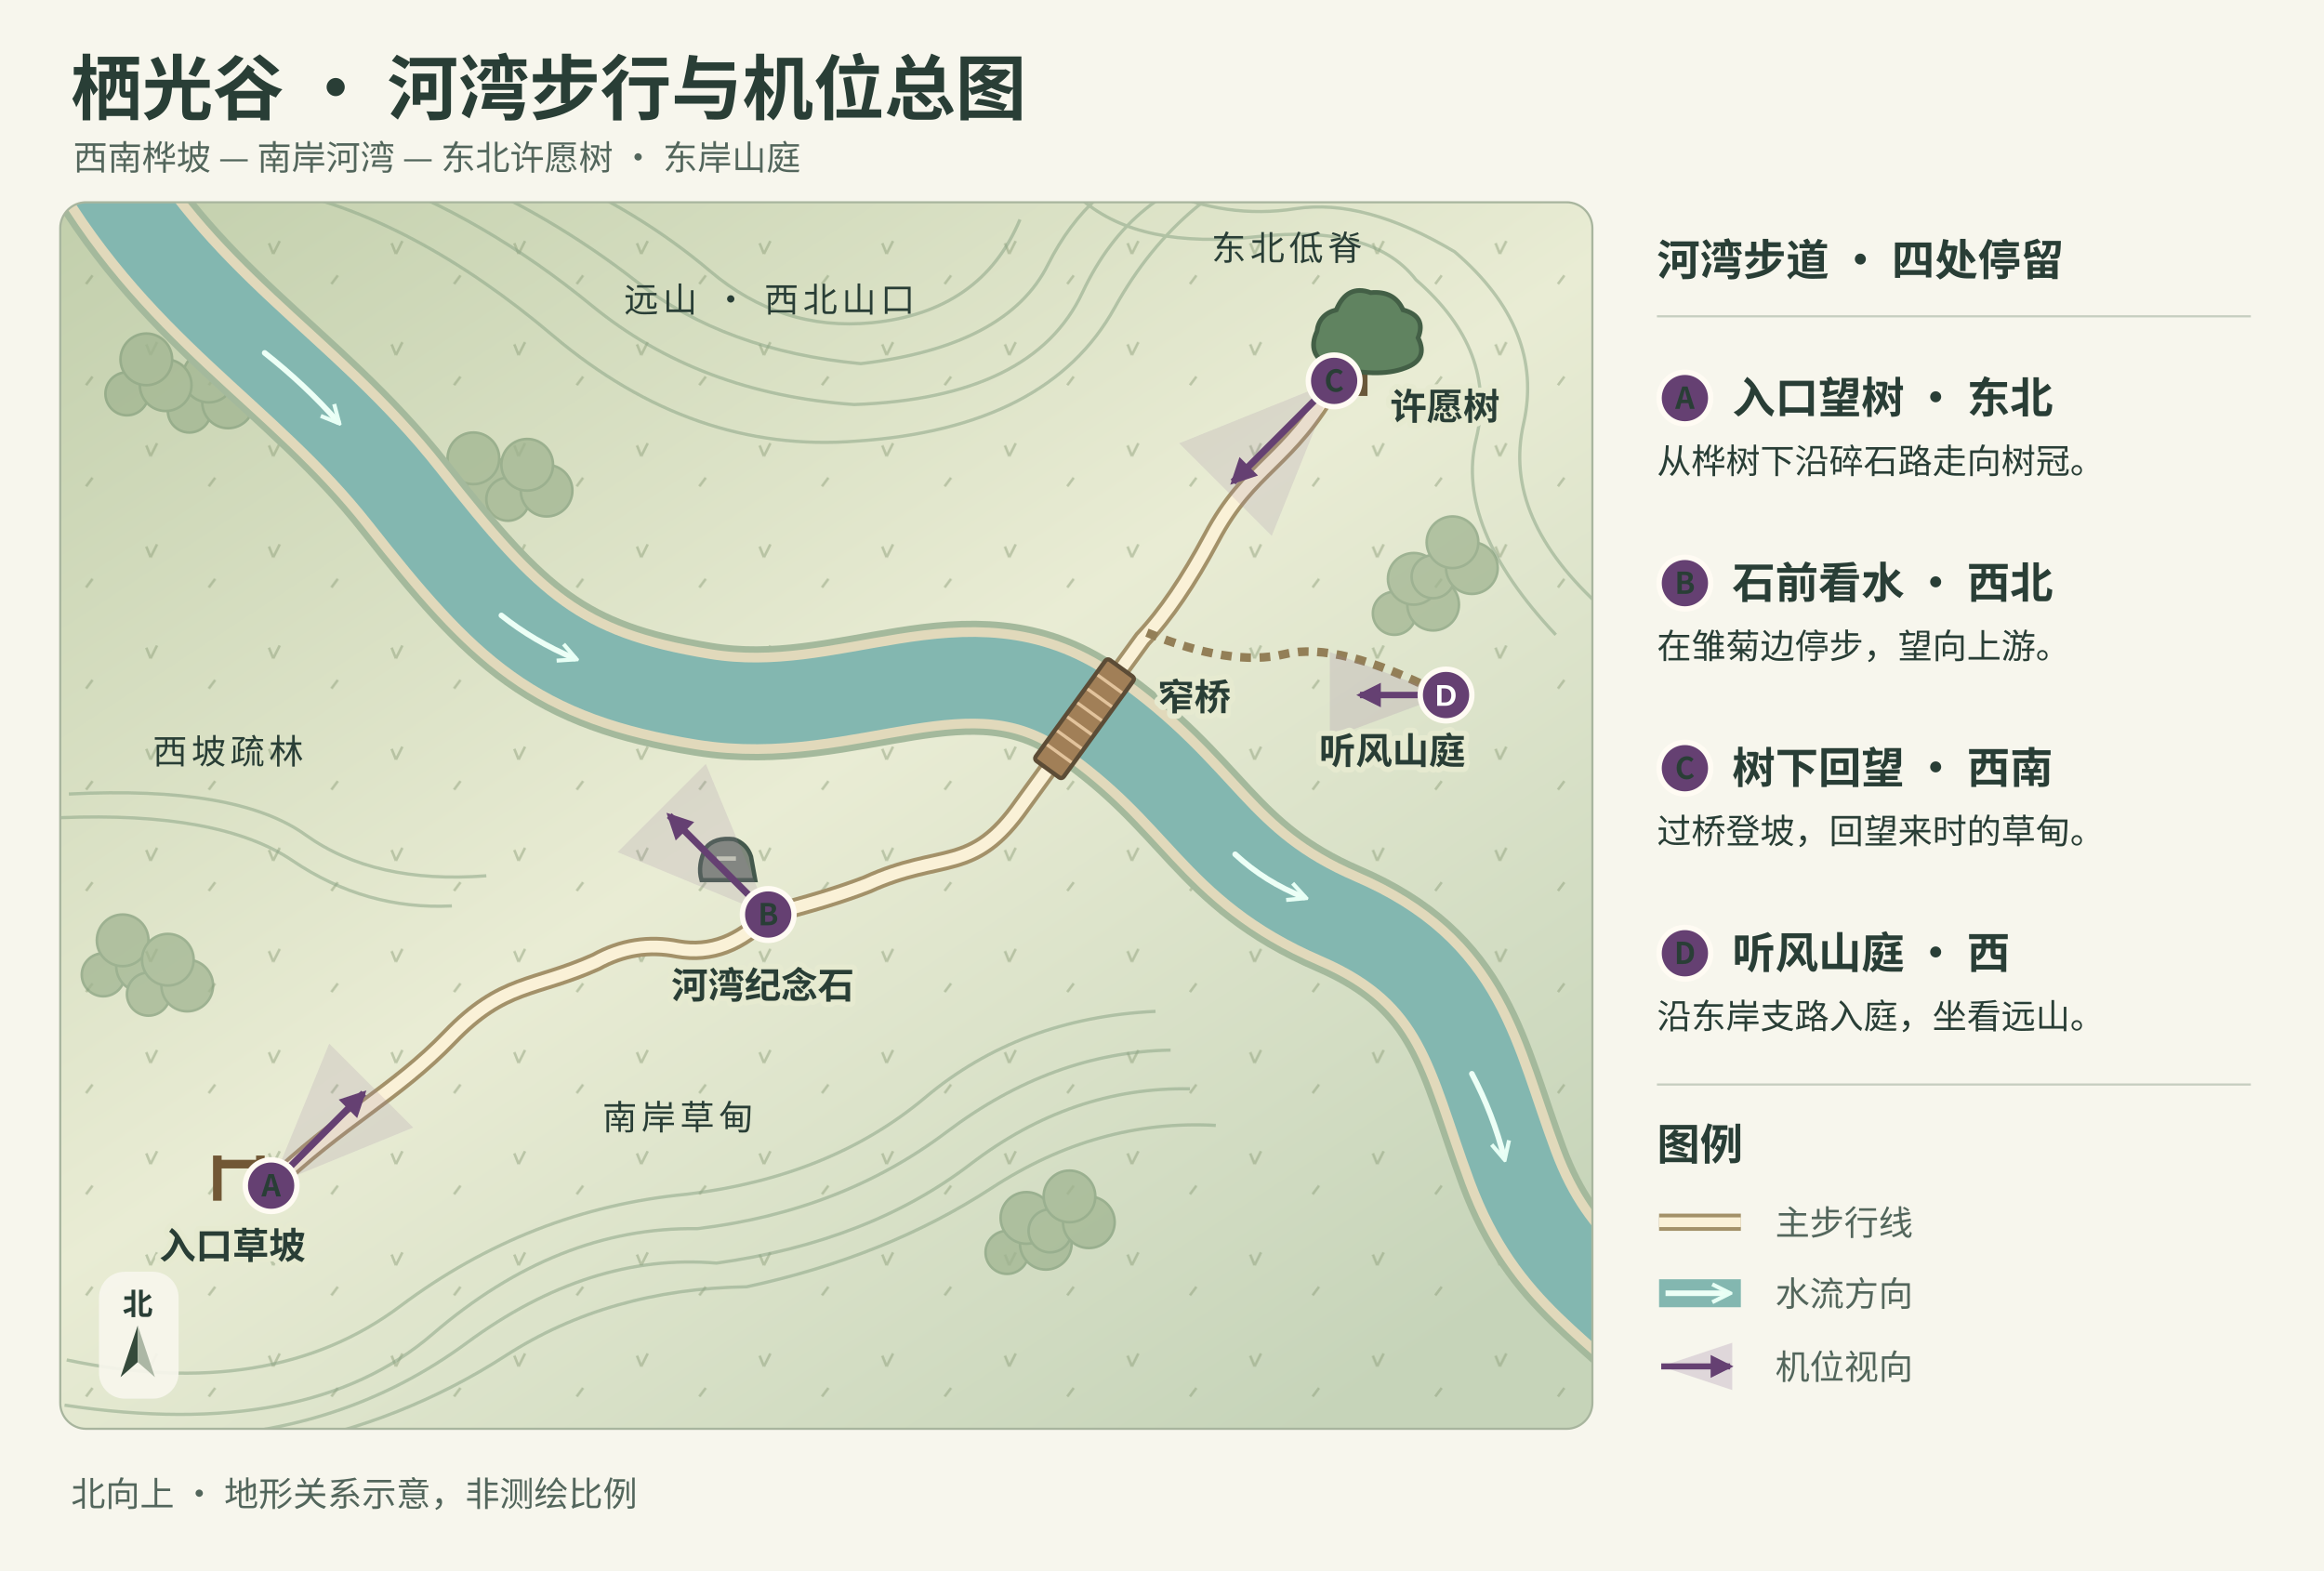
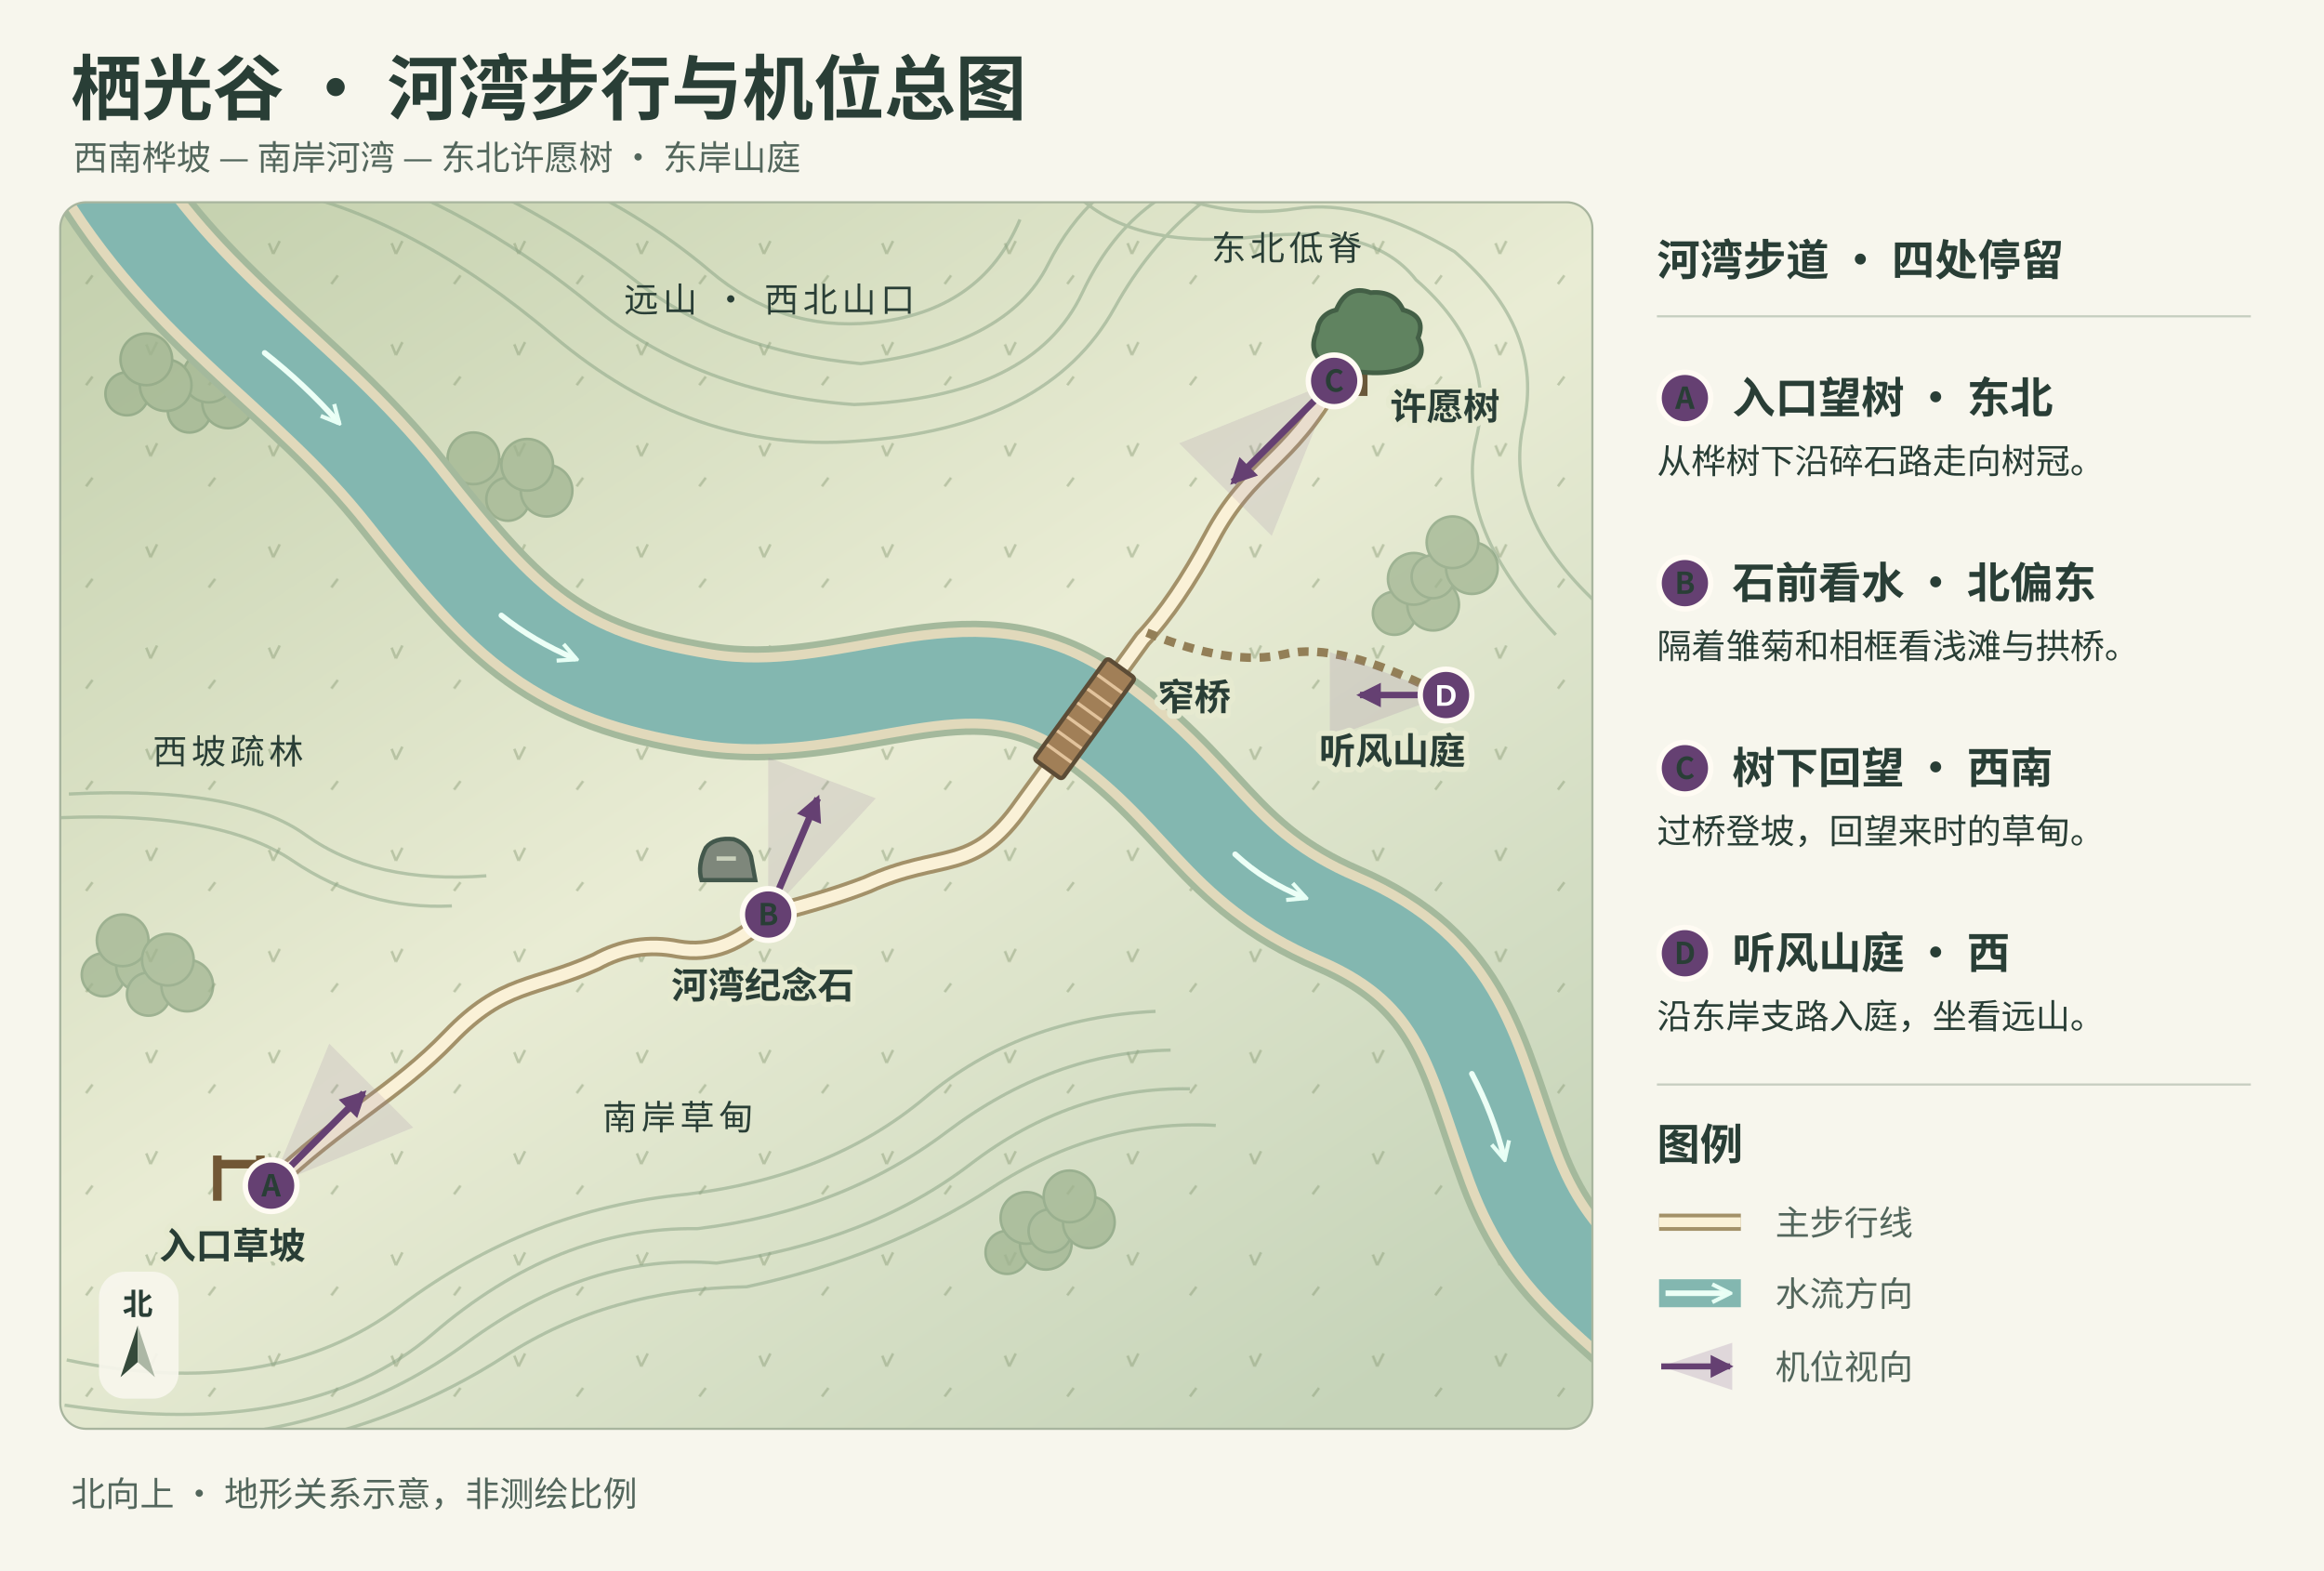
<svg xmlns="http://www.w3.org/2000/svg" viewBox="0 0 1080 730" width="1080" height="730" role="img" aria-labelledby="title description" lang="zh-CN">
  <defs>
    <clipPath id="map">
      <rect x="28" y="94" width="712" height="570" rx="12" />
    </clipPath>
    <linearGradient id="land" x2="0.82" y2="1">
      <stop stop-color="#c2cfac" />
      <stop offset=".52" stop-color="#e9ecd4" />
      <stop offset="1" stop-color="#c6d4b9" />
    </linearGradient>
    <pattern id="grass" width="57" height="47" patternUnits="userSpaceOnUse">
      <path d="M13 24l-2-5m2 5 3-6m24 20 3-4" stroke="#899b76" stroke-width="1.2" fill="none" opacity=".45" />
    </pattern>
    <path id="river" d="M39 64 C82 143 140 170 188 231 S259 314 327 325 S450 293 505 331 S564 402 622 427 S684 491 703 542 S751 603 789 644" />
    <path id="walk" d="M126 551 C157 521 184 508 209 482 S248 460 277 447 Q295 437 315 441 Q338 445 357 425 Q385 418 403 411 C438 395 452 407 475 374 L531 297 Q547 280 563 250 C581 216 599 215 620 177" />
    <marker id="flow" viewBox="0 0 10 10" refX="8" refY="5" markerWidth="4" markerHeight="4" orient="auto">
      <path d="M1 1 9 5 1 9" fill="none" stroke="#e7fff5" stroke-width="1.8" />
    </marker>
    <marker id="sight" viewBox="0 0 10 10" refX="8.5" refY="5" markerWidth="3.8" markerHeight="3.8" orient="auto">
      <path d="m0 0 10 5-10 5z" fill="#654072" />
    </marker>
    <g id="grove" fill="#9eb38f" stroke="#849e7b" stroke-width="1.2">
      <circle cx="-9" cy="4" r="10" />
      <circle cx="9" cy="0" r="12" />
      <circle cy="-12" r="12" />
    </g>
    <g id="stone">
      <path d="M-12 5q-2-7 2-15 4-5 13-4 6 2 8 8l2 11z" fill="#7e877b" stroke="#43584c" stroke-width="2" />
      <path d="M-5-5h9" stroke="#c9d0bb" stroke-width="2" />
    </g>
    <style>
      text{font-family:"Noto Sans CJK SC","Microsoft YaHei",sans-serif;fill:#293e36}
      .label{font-size:17px;font-weight:600;paint-order:stroke;stroke:#e6ead0;stroke-width:5;stroke-linejoin:round}
      .terrain{font-size:16px;letter-spacing:2px;fill:#51644d}
      .contour{fill:none;stroke:#8ca587;stroke-width:1.5;opacity:.55}
      .camera{fill:#654072;stroke:#fffbf3;stroke-width:2.5}
      .id{font-family:Arial,sans-serif;font-weight:bold;font-size:14px;text-anchor:middle;fill:white}
      .head{font-size:20px;font-weight:650}
      .detail{font-size:16px;fill:#53665c}
    </style>
  </defs>
  <rect width="1080" height="730" fill="#f7f6ed" />
  <text x="33" y="53" font-weight="700" font-size="33">栖光谷 · 河湾步行与机位总图</text>
  <text x="34" y="79" class="detail">西南桦坡 — 南岸河湾 — 东北许愿树 · 东岸山庭</text>
  <g clip-path="url(#map)">
    <rect x="28" y="94" width="712" height="570" fill="url(#land)" />
    <rect x="28" y="94" width="712" height="570" fill="url(#grass)" />
    <g class="contour">
      <path d="M129 88q63 13 128 68t141 49q89-6 120-62t89-74" />
      <path d="M170 81q55 20 105 61t122 46q83-3 106-52t72-58" />
      <path d="M207 79q48 20 89 52t104 38q68-8 87-46t57-51" />
      <path d="M253 79q44 19 77 47t75 24q51-5 69-48" />
      <path d="M31 632q95 20 155-25t133-52q67-8 111-45t107-40" />
      <path d="M30 653q113 17 171-33t123-49q67-8 116-45t104-38" />
      <path d="M85 668q75-2 132-44t116-37q71-10 118-46t102-35" />
      <path d="M129 672q58-11 106-42t112-32q65-14 114-46t104-29" />
      <path d="M503 93q27 23 81 17t74 20q38 33 28 74t37 91" />
      <path d="M539 88q31 14 63 9t74 20q42 36 32 80t37 86" />
      <path d="M32 369q78-4 110 19t84 19m-198-27q74-3 108 20t74 21" />
    </g>
    <g opacity=".72">
      <use href="#grove" x="97" y="187" />
      <use href="#grove" x="68" y="179" />
      <use href="#grove" x="220" y="225" />
      <use href="#grove" x="245" y="228" />
      <use href="#grove" x="57" y="449" />
      <use href="#grove" x="78" y="458" />
      <use href="#grove" x="657" y="281" />
      <use href="#grove" x="675" y="264" />
      <use href="#grove" x="477" y="578" />
      <use href="#grove" x="497" y="568" />
    </g>
    <use href="#river" fill="none" stroke="#a4b99c" stroke-width="53" />
    <use href="#river" fill="none" stroke="#e1d9bb" stroke-width="47" />
    <use href="#river" fill="none" stroke="#83b7b0" stroke-width="38" />
    <g fill="none" stroke="#ecfff6" stroke-width="2.6" stroke-linecap="round" marker-end="url(#flow)">
      <path d="M123 164q19 15 34 32" />
      <path d="M233 286q15 12 34 20" />
      <path d="M574 397q14 13 32 20" />
      <path d="M684 499q10 19 15 39" />
    </g>
    <g class="terrain">
      <text x="290" y="145">远山 · 西北山口</text>
      <text x="71" y="355">西坡疏林</text>
      <text x="280" y="525">南岸草甸</text>
      <text x="563" y="121">东北低脊</text>
    </g>
    <use href="#walk" fill="none" stroke="#a39169" stroke-width="9" stroke-linecap="round" />
    <use href="#walk" fill="none" stroke="#faf1d7" stroke-width="5.5" stroke-linecap="round" />
    <g transform="translate(504 334) rotate(36)">
      <rect x="-8" y="-29" width="16" height="58" rx="1.5" fill="#a17f57" stroke="#5c4c36" stroke-width="2" />
      <path d="M-7-20H7m-14 8H7m-14 8H7m-14 8H7m-14 8H7m-14 8H7" fill="none" stroke="#e2c39c" stroke-width="1.5" />
    </g>
    <text x="538" y="330" class="label">窄桥</text>
    <use href="#stone" x="338" y="404" />
    <path d="M101 558v-21m0 4h20m0-4v21" fill="none" stroke="#715735" stroke-width="4" />
    <g transform="translate(633 164)">
      <path d="M0 8v12m0-10-7-7" stroke="#69583a" stroke-width="5" />
      <path d="M-15 6q-11-5-6-16 1-8 9-10 5-12 16-8 11-1 15 8 11 3 7 13 5 10-6 14-13 5-35-1z" fill="#608360" stroke="#435f46" stroke-width="2.2" />
    </g>
    <path d="M533 294Q572 310 597 304T669 322" fill="none" stroke="#937f57" stroke-width="4" stroke-dasharray="5 4" />
    <path d="M672 323l-54-20v40z" fill="#997da1" opacity=".2" />
    <path d="M672 323h-40" stroke="#654072" stroke-width="3" marker-end="url(#sight)" />
    <circle cx="672" cy="323" r="12" fill="#654072" stroke="#fffbf3" stroke-width="2.5" />
    <text x="672" y="328" text-anchor="middle" fill="white" style="fill:white;font:bold 14px Arial">D</text>
    <text x="613" y="355" class="label">听风山庭</text>
    <g fill="#997da1" opacity=".18">
      <path d="M126 551l27-66 39 39z" />
-       <path d="M357 425l-70-29 41-41z" />
+       <path d="M357 425l0-73 50 19z" />
      <path d="M620 177l-29 72-43-43z" />
    </g>
    <g stroke="#654072" stroke-width="3.2" fill="none" marker-end="url(#sight)">
      <path d="m126 551 43-43" />
-       <path d="m357 425-46-46" />
+       <path d="m357 425 23-54" />
      <path d="m620 177-47 47" />
    </g>
    <g class="camera">
      <circle cx="126" cy="551" r="12" />
      <circle cx="357" cy="425" r="12" />
      <circle cx="620" cy="177" r="12" />
    </g>
    <g class="id">
      <text x="126" y="556">A</text>
      <text x="357" y="430">B</text>
      <text x="620" y="182">C</text>
    </g>
    <g class="label">
      <text x="74" y="585">入口草坡</text>
      <text x="312" y="464">河湾纪念石</text>
      <text x="646" y="195">许愿树</text>
    </g>
    <g transform="translate(64 568)">
      <rect x="-18" y="23" width="37" height="59" rx="12" fill="#f7f6ed" opacity=".92" />
      <text x="0" y="43" text-anchor="middle" font-size="14" font-weight="700">北</text>
      <path d="M0 48l-8 24 8-7z" fill="#354a3b" />
      <path d="M0 48l8 24-8-7z" fill="#acb7a5" />
    </g>
  </g>
  <rect x="28" y="94" width="712" height="570" rx="12" fill="none" stroke="#a8b59e" />
  <g transform="translate(770 0)">
    <text y="128" class="head">河湾步道 · 四处停留</text>
    <path d="M0 147h276" stroke="#c6cec0" />
    <g class="camera">
      <circle cx="13" cy="185" r="12" />
      <circle cx="13" cy="271" r="12" />
      <circle cx="13" cy="357" r="12" />
      <circle cx="13" cy="443" r="12" />
    </g>
    <g class="id">
      <text x="13" y="190">A</text>
      <text x="13" y="276">B</text>
      <text x="13" y="362">C</text>
      <text x="13" y="448">D</text>
    </g>
    <g class="head">
      <text x="35" y="192">入口望树 · 东北</text>
-       <text x="35" y="278">石前看水 · 西北</text>
+       <text x="35" y="278">石前看水 · 北偏东</text>
      <text x="35" y="364">树下回望 · 西南</text>
      <text x="35" y="450">听风山庭 · 西</text>
    </g>
    <g class="detail">
      <text y="220">从桦树下沿碎石路走向树冠。</text>
-       <text y="306">在雏菊边停步，望向上游。</text>
+       <text y="306">隔着雏菊和相框看浅滩与拱桥。</text>
      <text y="392">过桥登坡，回望来时的草甸。</text>
      <text y="478">沿东岸支路入庭，坐看远山。</text>
    </g>
    <path d="M0 504h276" stroke="#c6cec0" />
    <text y="539" class="head">图例</text>
    <path d="M1 568h38" stroke="#a39169" stroke-width="8" />
    <path d="M1 568h38" stroke="#faf1d7" stroke-width="4.5" />
    <text x="55" y="574" class="detail">主步行线</text>
    <path d="M1 601h38" stroke="#83b7b0" stroke-width="13" />
    <path d="M4 601h29" stroke="#ecfff6" stroke-width="2.6" marker-end="url(#flow)" />
    <text x="55" y="607" class="detail">水流方向</text>
    <path d="m2 635 33-11v22z" fill="#997da1" opacity=".25" />
    <path d="M2 635h32" stroke="#654072" stroke-width="2.8" marker-end="url(#sight)" />
    <text x="55" y="641" class="detail">机位视向</text>
  </g>
  <text x="33" y="700" class="detail">北向上 · 地形关系示意，非测绘比例</text>
</svg>
